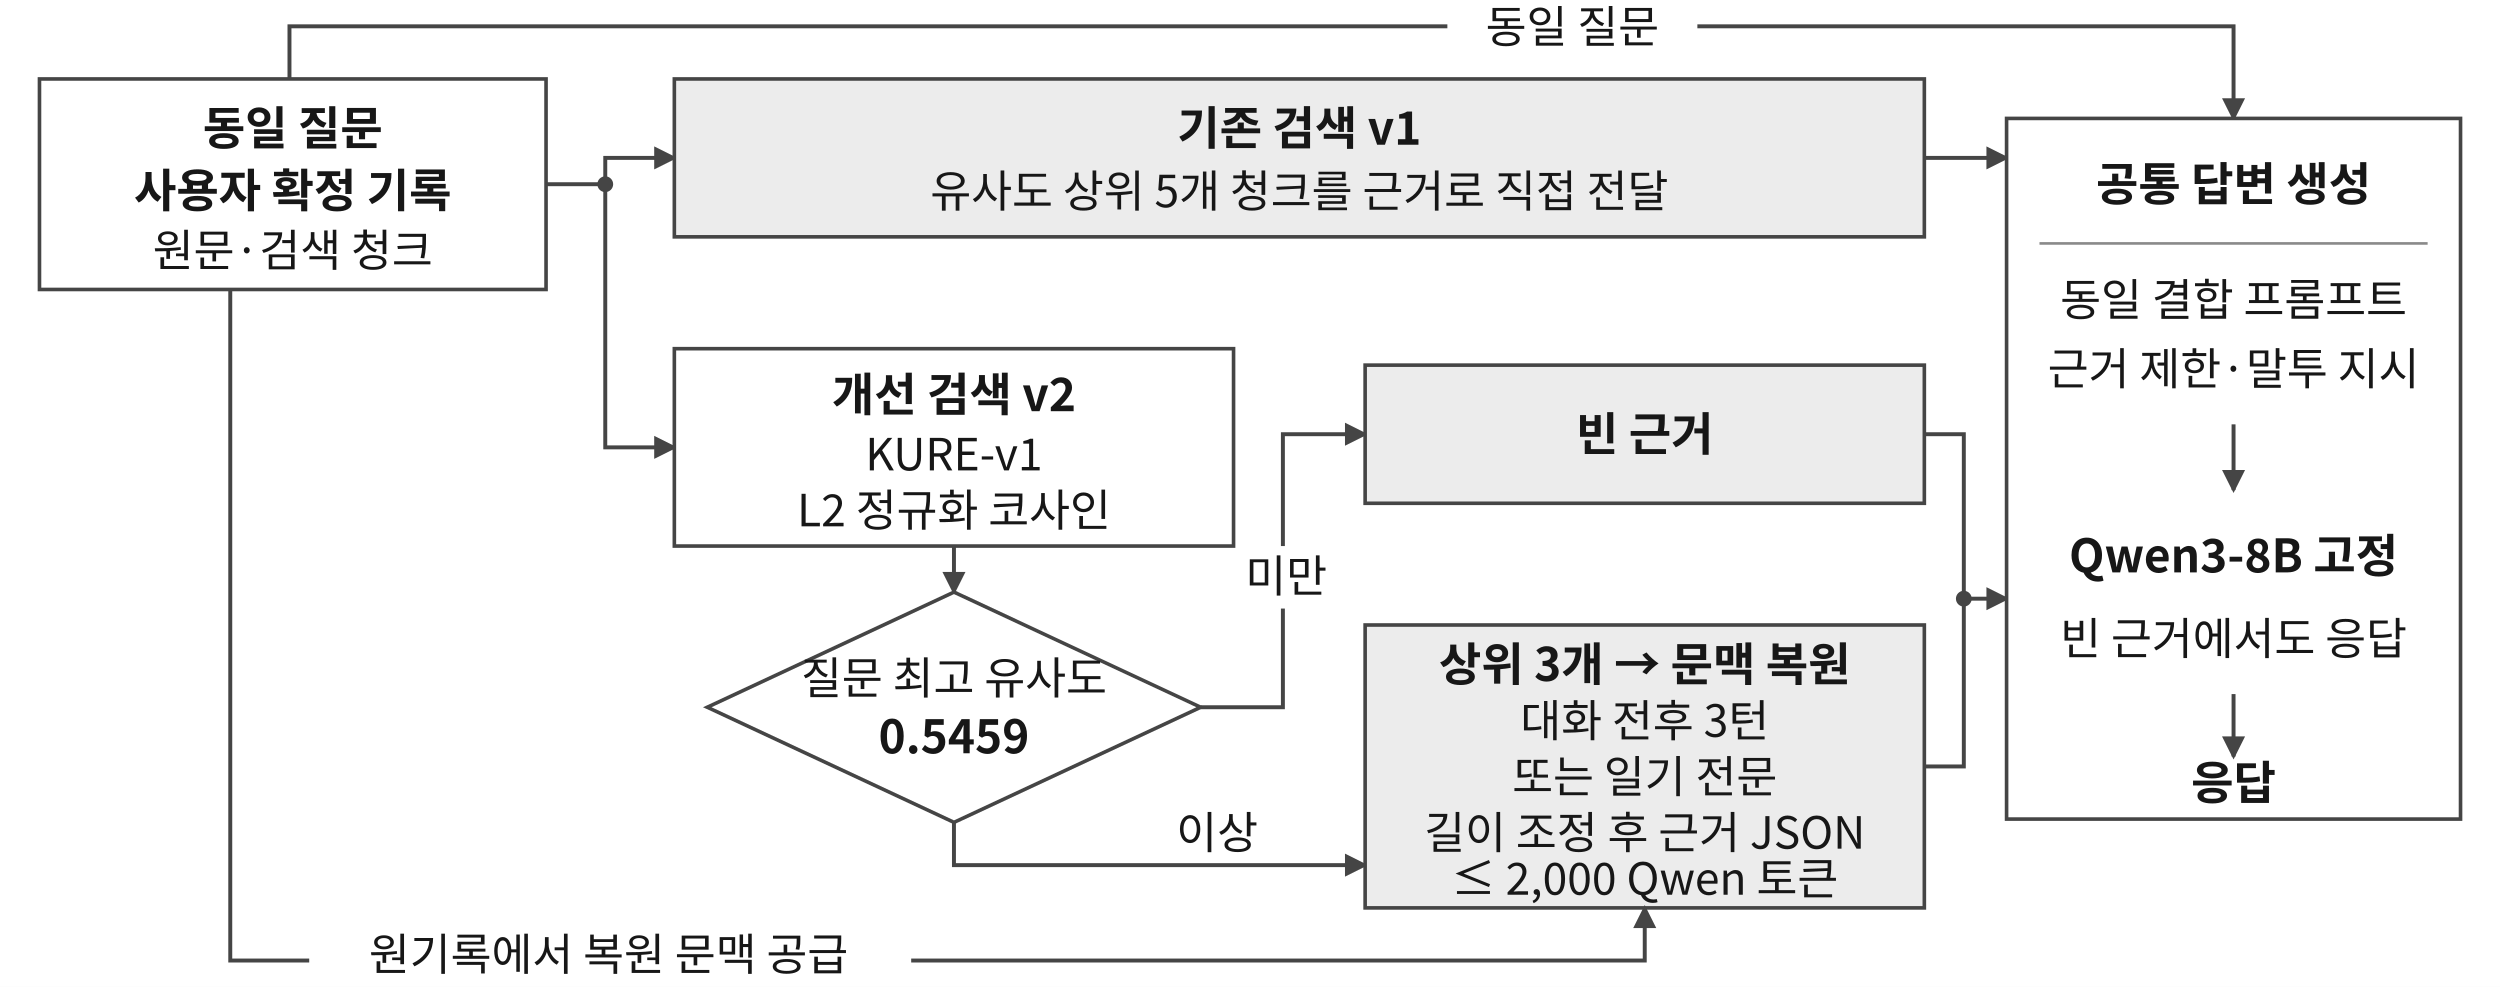
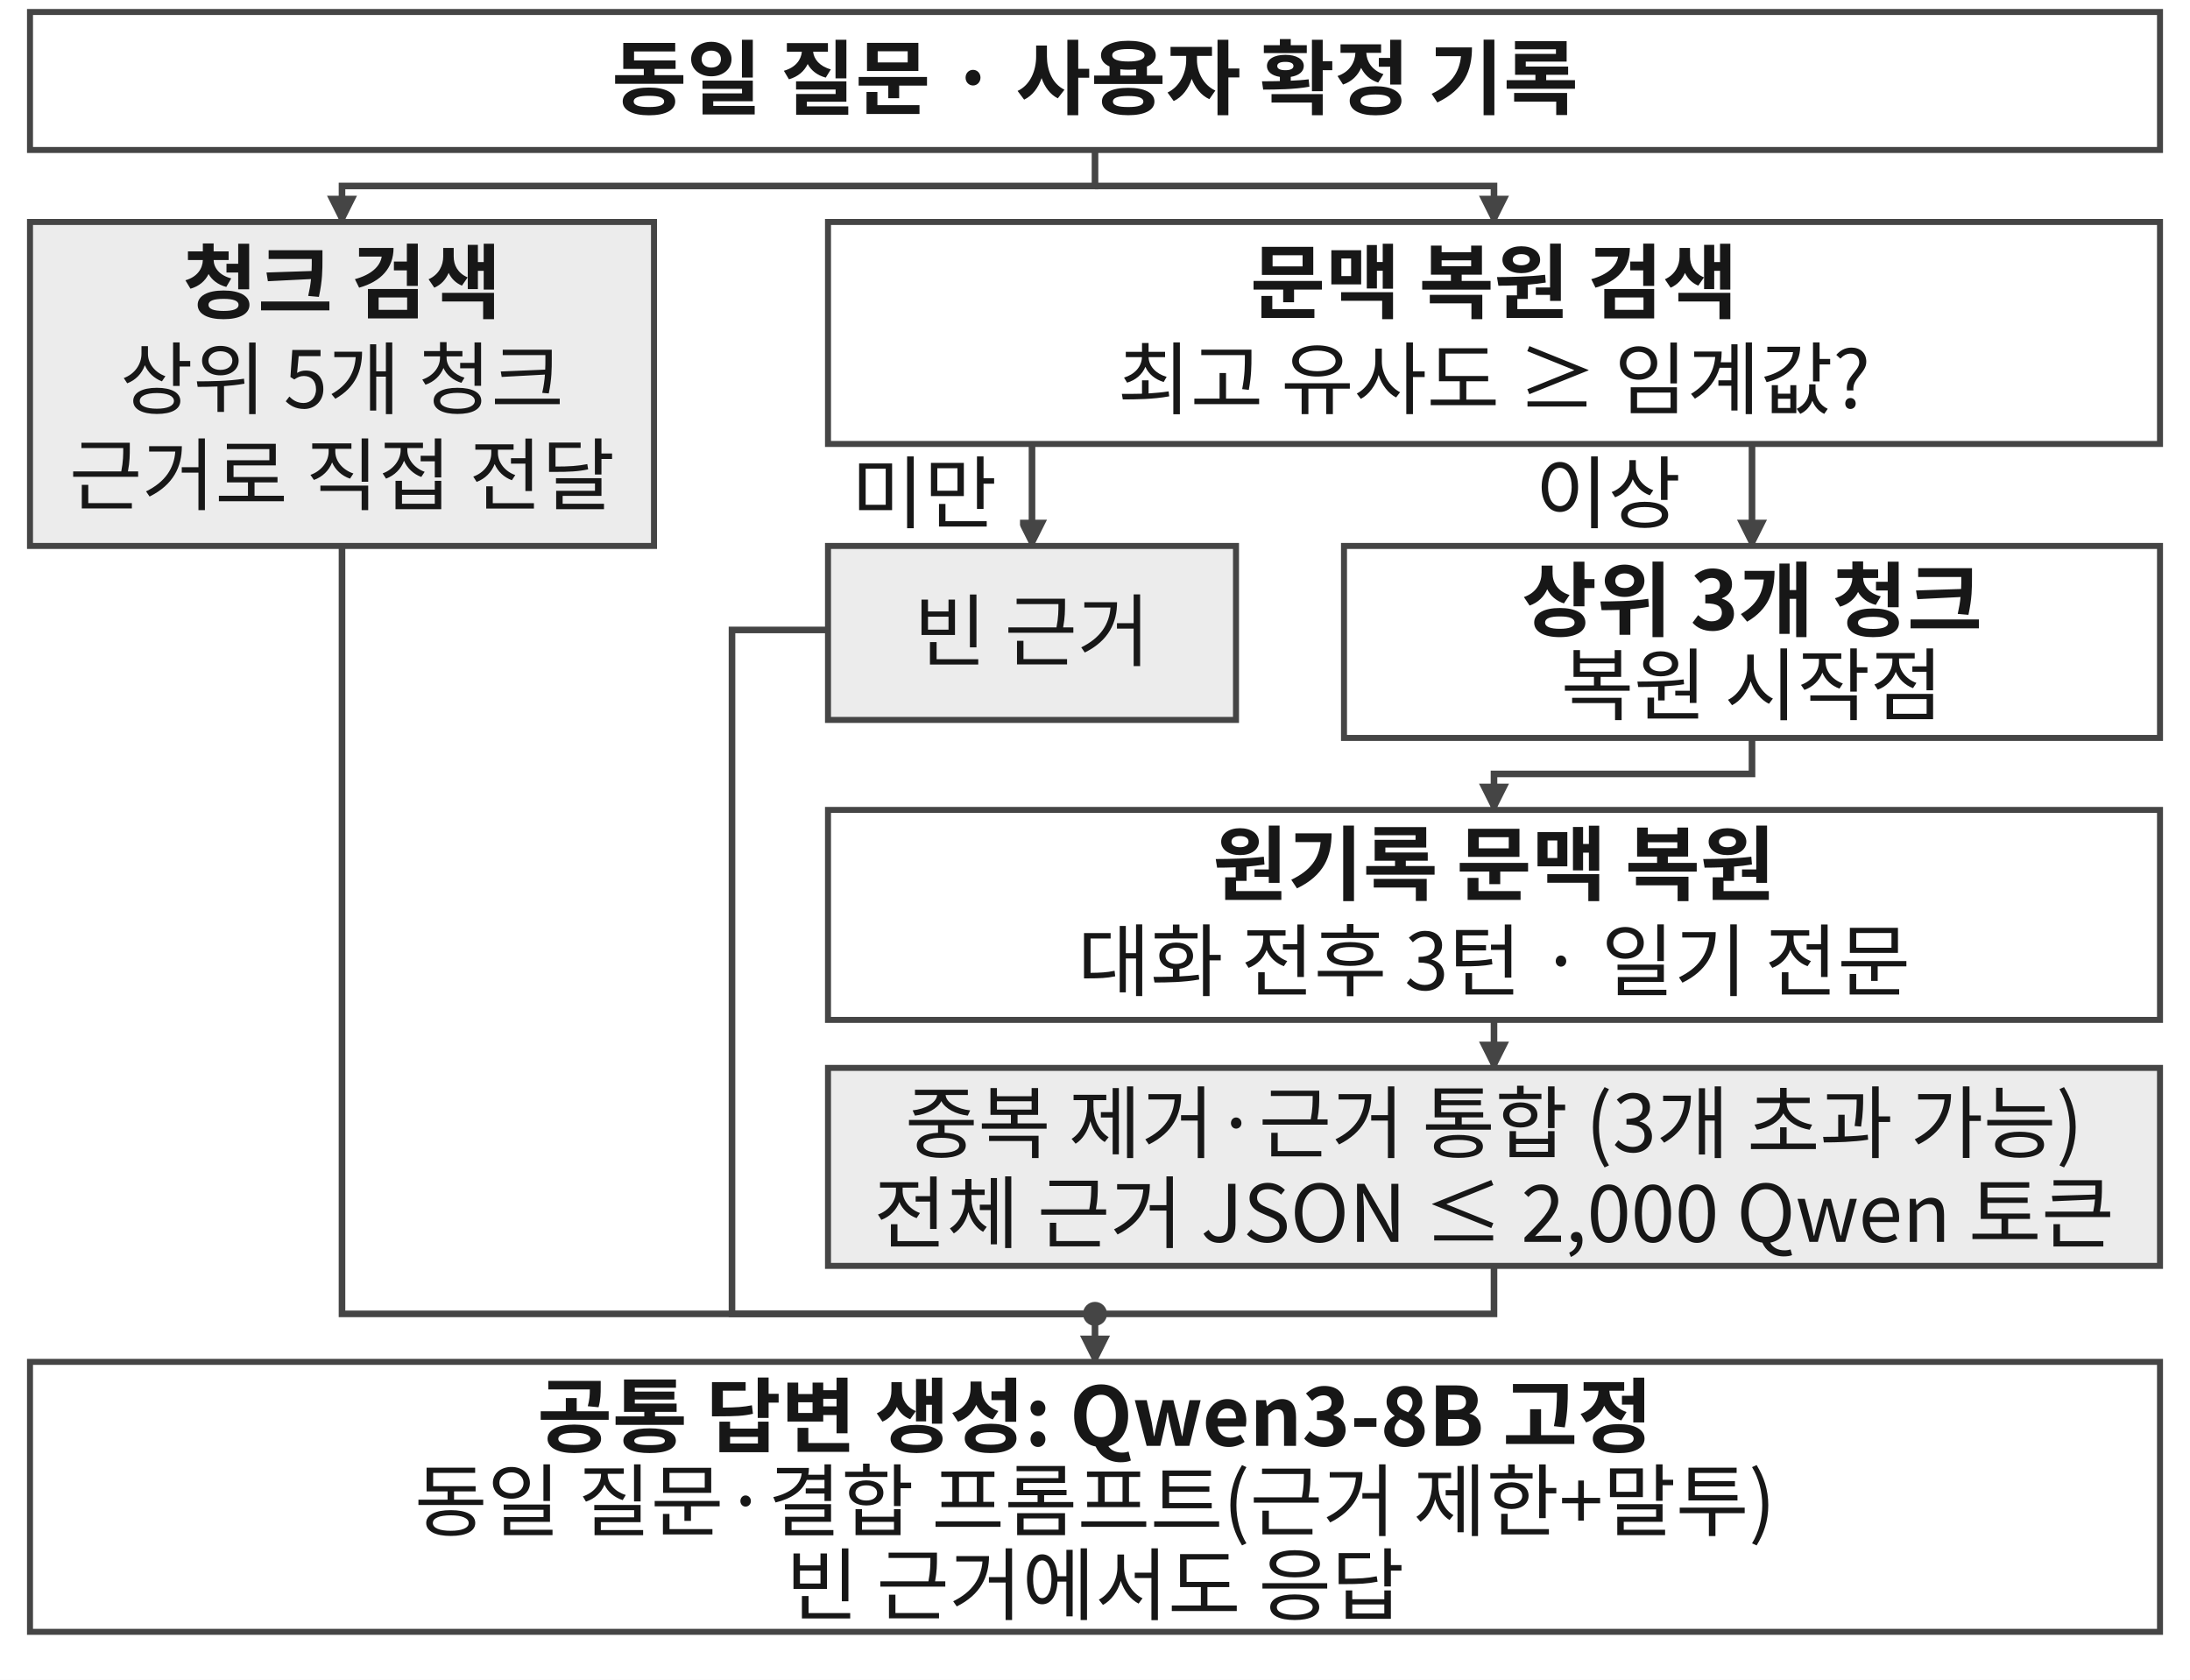
- <svg xmlns="http://www.w3.org/2000/svg" width="190mm" height="75mm" viewBox="0 0 760 300" role="img" aria-labelledby="title desc">
+ <svg xmlns="http://www.w3.org/2000/svg" width="91.25mm" height="70mm" viewBox="0 0 365 280" role="img" aria-labelledby="title desc">
  <defs>
-     <marker id="arrow" viewBox="0 0 8 8" refX="7" refY="4" markerWidth="7" markerHeight="7" orient="auto" markerUnits="userSpaceOnUse">
+     <marker id="arrow" viewBox="0 0 8 8" refX="7" refY="4" markerWidth="5" markerHeight="5" orient="auto" markerUnits="userSpaceOnUse">
      <path d="M0 0L8 4L0 8Z" fill="#454545" />
    </marker>
    <style>
-       text{font-family:"Apple SD Gothic Neo","Noto Sans CJK KR",sans-serif;font-size:13.5px;fill:#171717}
-       .heading{font-size:14px;font-weight:700}
-       .node{fill:#fff;stroke:#454545;stroke-width:1.1}
-       .evidence{fill:#ececec;stroke:#454545;stroke-width:1.1}
-       .edge{fill:none;stroke:#454545;stroke-width:1.2;marker-end:url(#arrow)}
-       .wire{fill:none;stroke:#454545;stroke-width:1.2}
-       .rule{fill:none;stroke:#8a8a8a;stroke-width:0.8}
+       text{font-family:"Apple SD Gothic Neo","Noto Sans CJK KR",sans-serif;font-size:13.2px;fill:#171717}
+       .heading{font-size:13.6px;font-weight:700}
+       .node{fill:#fff;stroke:#454545;stroke-width:1}
+       .evidence{fill:#ececec;stroke:#454545;stroke-width:1}
+       .edge{fill:none;stroke:#454545;stroke-width:1.1;marker-end:url(#arrow)}
+       .wire{fill:none;stroke:#454545;stroke-width:1.1}
    </style>
  </defs>
-   <rect width="760" height="300" fill="#fff" />
-   <path d="M88 24V8H679V36" class="edge" />
-   <rect x="440" y="0" width="76" height="17" fill="#fff" />
-   <text x="478" y="13" text-anchor="middle">동일 질문</text>
-   <rect x="12" y="24" width="154" height="64" class="node" />
-   <text x="89" y="44" text-anchor="middle" class="heading">동일 질문</text>
-   <text x="89" y="63" text-anchor="middle" class="heading">사용자 확정 기록</text>
-   <text x="89" y="81" text-anchor="middle">원문·검색 청크</text>
-   <path d="M166 56H184" class="wire" />
-   <path d="M184 56V48H205" class="edge" />
-   <path d="M184 56V136H205" class="edge" />
-   <circle cx="184" cy="56" r="2.4" fill="#454545" />
-   <rect x="205" y="24" width="380" height="48" class="evidence" />
-   <text x="395" y="44" text-anchor="middle" class="heading">기존 검색 v1</text>
-   <text x="395" y="63" text-anchor="middle">유사도 상위 5개 청크를 근거로 직접 전달</text>
-   <path d="M585 48H610" class="edge" />
-   <rect x="205" y="106" width="170" height="60" class="node" />
-   <text x="290" y="125" text-anchor="middle" class="heading">개선 검색 v2</text>
-   <text x="290" y="143" text-anchor="middle">KURE-v1</text>
-   <text x="290" y="160" text-anchor="middle">L2 정규화 코사인</text>
-   <path d="M290 166V180" class="edge" />
-   <path d="M290 180L365 215L290 250L215 215Z" class="node" />
-   <text x="290" y="211" text-anchor="middle">질문 최고 유사도</text>
-   <text x="290" y="229" text-anchor="middle" class="heading">0.5459</text>
-   <path d="M365 215H390V132H415" class="edge" />
-   <rect x="376" y="166" width="30" height="19" fill="#fff" />
-   <text x="391" y="180" text-anchor="middle">미만</text>
-   <rect x="415" y="111" width="170" height="42" class="evidence" />
-   <text x="500" y="137" text-anchor="middle" class="heading">빈 근거</text>
-   <path d="M290 250V263H415" class="edge" />
-   <text x="370" y="258" text-anchor="middle">이상</text>
-   <rect x="415" y="190" width="170" height="86" class="evidence" />
-   <text x="500" y="207" text-anchor="middle" class="heading">상위 3개 → 문맥 복원</text>
-   <text x="500" y="224" text-anchor="middle">대화 전후 3턴</text>
-   <text x="500" y="241" text-anchor="middle">또는 일기 전문</text>
-   <text x="500" y="258" text-anchor="middle">길이 조정 후 근거 JSON</text>
-   <text x="500" y="272" text-anchor="middle">≤ 2,000 Qwen 토큰</text>
-   <path d="M70 88V292H500V276" class="edge" />
-   <rect x="94" y="281" width="183" height="18" fill="#fff" />
-   <text x="185" y="295" text-anchor="middle">원기록에서 복원 문맥 공급</text>
-   <path d="M585 132H597V233H585" class="wire" />
-   <circle cx="597" cy="182" r="2.4" fill="#454545" />
-   <path d="M597 182H610" class="edge" />
-   <rect x="610" y="36" width="138" height="213" class="node" />
-   <text x="679" y="61" text-anchor="middle" class="heading">공통 답변 생성</text>
-   <path d="M620 74H738" class="rule" />
-   <text x="679" y="96" text-anchor="middle">동일 결합 프롬프트</text>
-   <text x="679" y="117" text-anchor="middle">근거 제한·말투 지시</text>
-   <path d="M679 129V149" class="edge" />
-   <text x="679" y="174" text-anchor="middle" class="heading">Qwen3-8B 고정</text>
-   <text x="679" y="199" text-anchor="middle">빈 근거에서도 응답</text>
-   <path d="M679 211V230" class="edge" />
-   <text x="679" y="243" text-anchor="middle" class="heading">응답</text>
+   <rect width="365" height="280" fill="#fff" />
+   <rect x="5" y="2" width="355" height="23" class="node" />
+   <text x="182.5" y="18" text-anchor="middle" class="heading">동일 질문 · 사용자 확정 기록</text>
+   <path d="M182.5 25V31H57V37" class="edge" />
+   <path d="M182.5 31H249V37" class="edge" />
+   <rect x="5" y="37" width="104" height="54" class="evidence" />
+   <text x="57" y="52" text-anchor="middle" class="heading">청크 검색</text>
+   <text x="57" y="68" text-anchor="middle">상위 5개 청크</text>
+   <text x="57" y="84" text-anchor="middle">근거로 직접 전달</text>
+   <rect x="138" y="37" width="222" height="37" class="node" />
+   <text x="249" y="52" text-anchor="middle" class="heading">문맥 복원 검색</text>
+   <text x="249" y="68" text-anchor="middle">최고 유사도 ≥ 임계값?</text>
+   <path d="M172 74V91" class="edge" />
+   <path d="M292 74V91" class="edge" />
+   <rect x="138" y="76" width="32" height="14" fill="#fff" />
+   <text x="154" y="87" text-anchor="middle">미만</text>
+   <rect x="249" y="76" width="37" height="14" fill="#fff" />
+   <text x="268" y="87" text-anchor="middle">이상</text>
+   <rect x="138" y="91" width="68" height="29" class="evidence" />
+   <text x="172" y="110" text-anchor="middle">빈 근거</text>
+   <rect x="224" y="91" width="136" height="32" class="node" />
+   <text x="292" y="105" text-anchor="middle" class="heading">상위 3개 청크</text>
+   <text x="292" y="119" text-anchor="middle">복원 시작점</text>
+   <path d="M292 123V129H249V135" class="edge" />
+   <rect x="138" y="135" width="222" height="35" class="node" />
+   <text x="249" y="149" text-anchor="middle" class="heading">원기록 문맥 복원</text>
+   <text x="249" y="165" text-anchor="middle">대화 전후 3턴 · 일기 전문</text>
+   <path d="M249 170V178" class="edge" />
+   <rect x="138" y="178" width="222" height="33" class="evidence" />
+   <text x="249" y="192" text-anchor="middle">중복 제거·근거 통합 (3개 초과 가능)</text>
+   <text x="249" y="207" text-anchor="middle">전체 근거 JSON ≤ 2,000 Qwen 토큰</text>
+   <path d="M57 91V219H182.5" class="wire" />
+   <path d="M138 105H122V219H182.5" class="wire" />
+   <path d="M249 211V219H182.5" class="wire" />
+   <circle cx="182.5" cy="219" r="2" fill="#454545" />
+   <path d="M182.5 219V227" class="edge" />
+   <rect x="5" y="227" width="355" height="45" class="node" />
+   <text x="182.5" y="241" text-anchor="middle" class="heading">공통 답변 생성: Qwen3-8B 고정</text>
+   <text x="182.5" y="255" text-anchor="middle">동일 질문·결합 프롬프트(근거 제한+말투)</text>
+   <text x="182.5" y="269" text-anchor="middle">빈 근거에서도 응답</text>
</svg>
